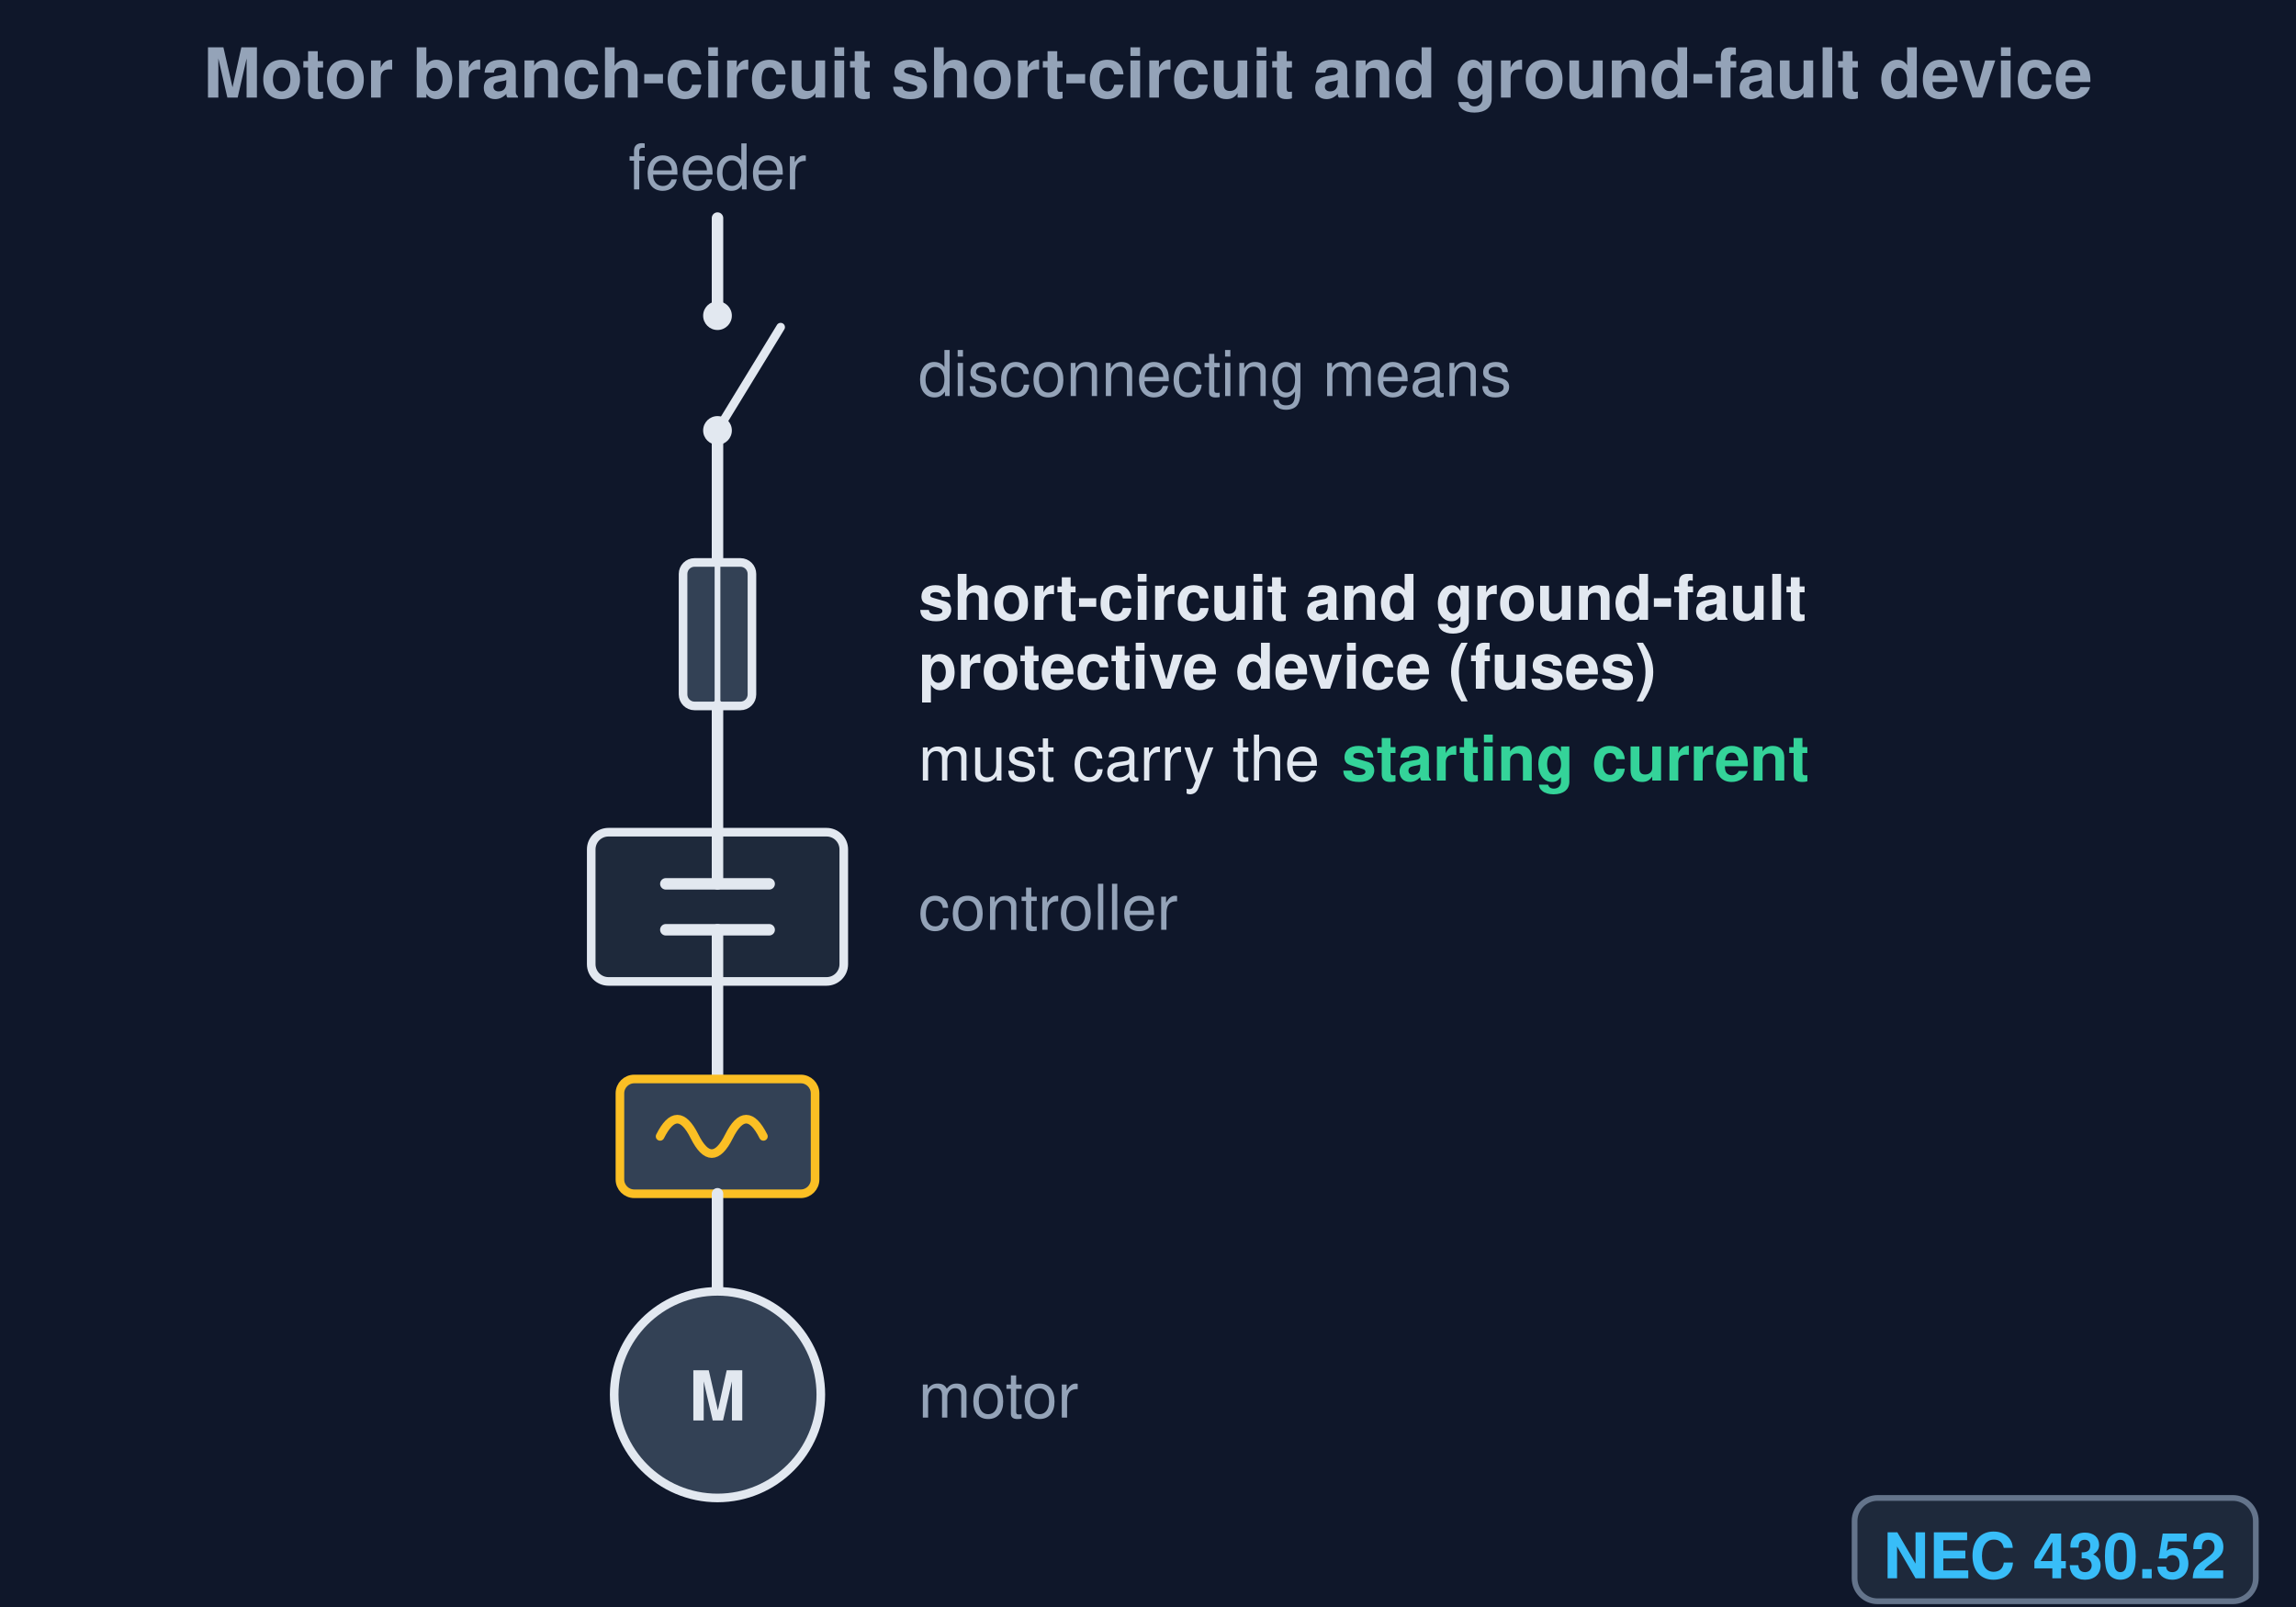
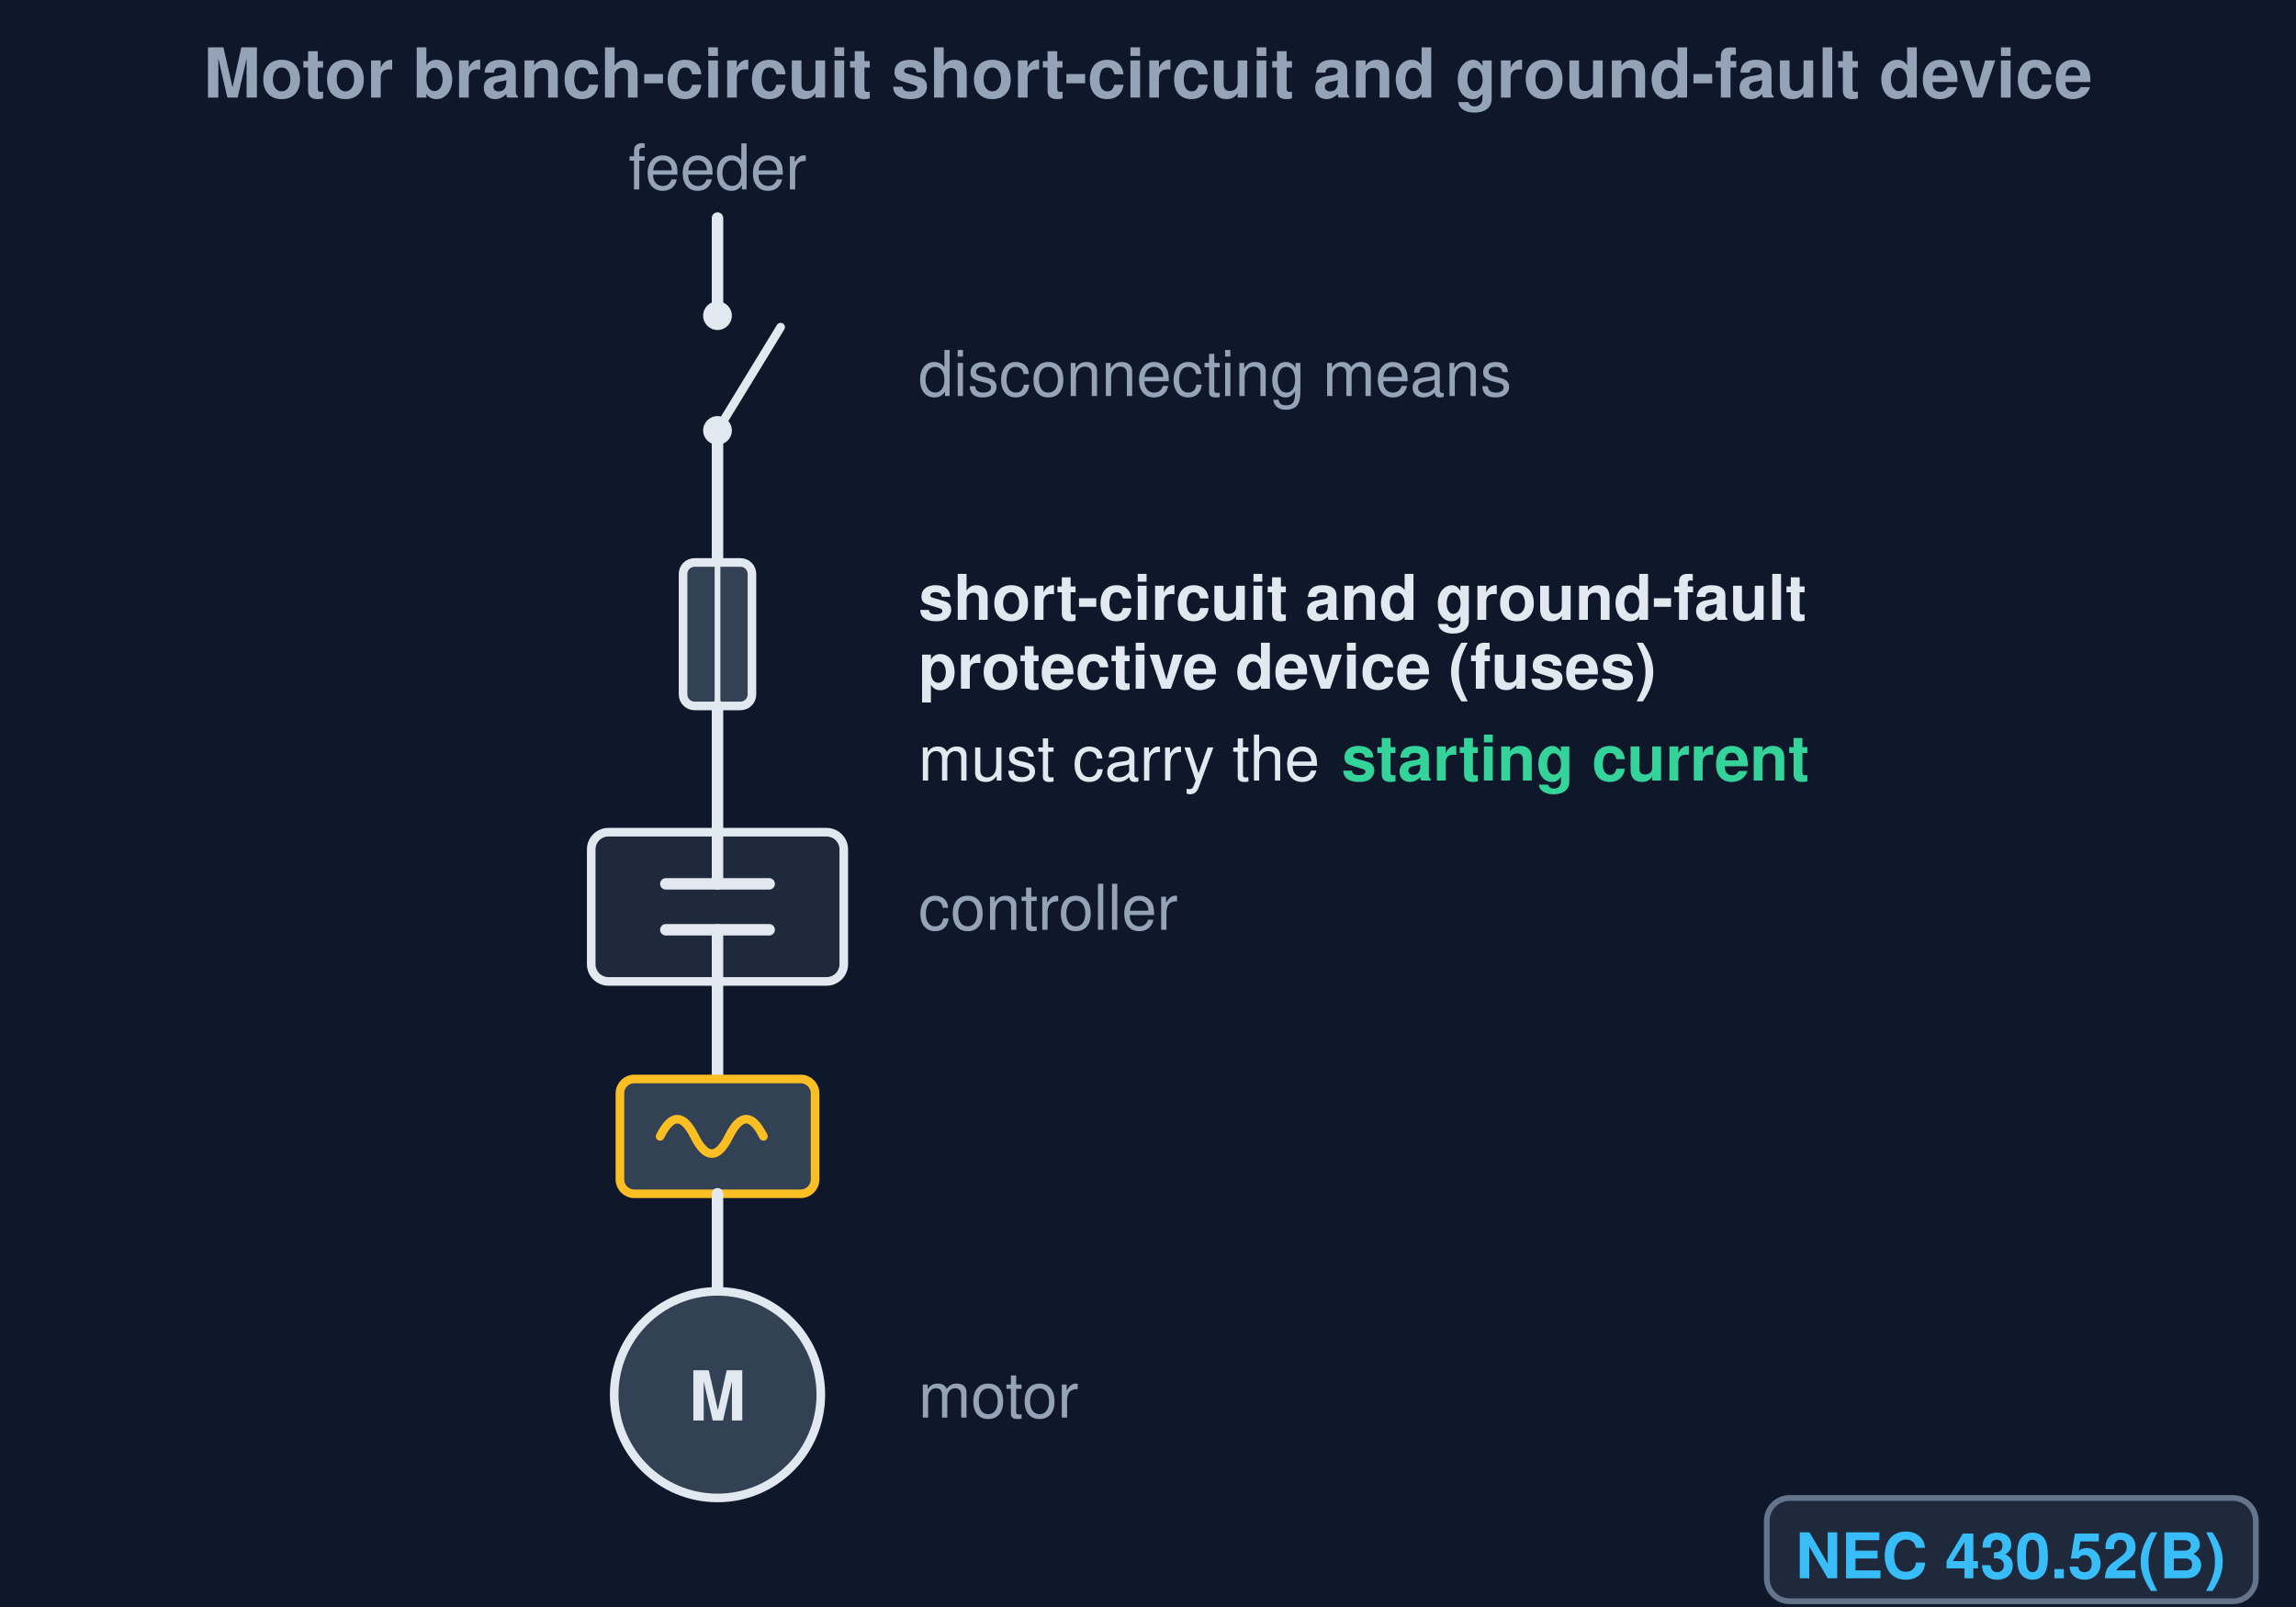
<svg xmlns="http://www.w3.org/2000/svg" width="800" height="560" viewBox="0 0 800 560">
  <rect x="0.0" y="0.0" width="800.0" height="560.0" rx="0" fill="#0f172a" fill-opacity="1.0" stroke="none" stroke-width="2" />
  <text x="400.0" y="34.0" font-family="Helvetica, Arial, sans-serif" font-size="24" font-weight="bold" fill="#94a3b8" text-anchor="middle">Motor branch-circuit short-circuit and ground-fault device</text>
  <text x="250.0" y="66.0" font-family="Helvetica, Arial, sans-serif" font-size="22" fill="#94a3b8" text-anchor="middle">feeder</text>
  <line x1="250.0" y1="76.0" x2="250.0" y2="110.0" stroke="#e2e8f0" stroke-width="4" stroke-linecap="round" stroke-opacity="1.0" />
  <circle cx="250.0" cy="110.0" r="5" fill="#e2e8f0" stroke="none" stroke-width="2" />
  <circle cx="250.0" cy="150.0" r="5" fill="#e2e8f0" stroke="none" stroke-width="2" />
  <line x1="250.0" y1="150.0" x2="272.0" y2="114.0" stroke="#e2e8f0" stroke-width="3" stroke-linecap="round" stroke-opacity="1.0" />
  <line x1="250.0" y1="150.0" x2="250.0" y2="196.0" stroke="#e2e8f0" stroke-width="4" stroke-linecap="round" stroke-opacity="1.0" />
  <rect x="238.0" y="196.0" width="24.0" height="50.0" rx="4" fill="#334155" fill-opacity="1.0" stroke="#e2e8f0" stroke-width="3" />
  <line x1="250.0" y1="196.0" x2="250.0" y2="246.0" stroke="#e2e8f0" stroke-width="2" stroke-linecap="round" stroke-opacity="1.0" />
  <line x1="250.0" y1="246.0" x2="250.0" y2="290.0" stroke="#e2e8f0" stroke-width="4" stroke-linecap="round" stroke-opacity="1.0" />
  <rect x="206.0" y="290.0" width="88.0" height="52.0" rx="6" fill="#1e293b" fill-opacity="1.0" stroke="#e2e8f0" stroke-width="3" />
  <line x1="250.0" y1="290.0" x2="250.0" y2="308.0" stroke="#e2e8f0" stroke-width="4" stroke-linecap="round" stroke-opacity="1.0" />
  <line x1="232.0" y1="308.0" x2="268.0" y2="308.0" stroke="#e2e8f0" stroke-width="4" stroke-linecap="round" stroke-opacity="1.0" />
  <line x1="232.0" y1="324.0" x2="268.0" y2="324.0" stroke="#e2e8f0" stroke-width="4" stroke-linecap="round" stroke-opacity="1.0" />
  <line x1="250.0" y1="324.0" x2="250.0" y2="342.0" stroke="#e2e8f0" stroke-width="4" stroke-linecap="round" stroke-opacity="1.0" />
  <line x1="250.0" y1="342.0" x2="250.0" y2="376.0" stroke="#e2e8f0" stroke-width="4" stroke-linecap="round" stroke-opacity="1.0" />
  <rect x="216.0" y="376.0" width="68.0" height="40.0" rx="5" fill="#334155" fill-opacity="1.0" stroke="#fbbf24" stroke-width="3" />
  <path d="M 230 396 q 6 -12 12 0 t 12 0 t 12 0" fill="none" stroke="#fbbf24" stroke-width="3" stroke-linecap="round" stroke-linejoin="round" />
  <line x1="250.0" y1="416.0" x2="250.0" y2="450.0" stroke="#e2e8f0" stroke-width="4" stroke-linecap="round" stroke-opacity="1.0" />
  <circle cx="250.0" cy="486.0" r="36" fill="#334155" stroke="#e2e8f0" stroke-width="3" />
  <text x="250.0" y="495.0" font-family="Helvetica, Arial, sans-serif" font-size="24" font-weight="bold" fill="#e2e8f0" text-anchor="middle">M</text>
  <text x="320.0" y="138.0" font-family="Helvetica, Arial, sans-serif" font-size="22" fill="#94a3b8" text-anchor="start">disconnecting means</text>
  <text x="320.0" y="216.0" font-family="Helvetica, Arial, sans-serif" font-size="22" font-weight="bold" fill="#e2e8f0" text-anchor="start">short-circuit and ground-fault</text>
  <text x="320.0" y="240.0" font-family="Helvetica, Arial, sans-serif" font-size="22" font-weight="bold" fill="#e2e8f0" text-anchor="start">protective device (fuses)</text>
  <text x="320.0" y="272.0" font-family="Helvetica, Arial, sans-serif" font-size="22" fill="#e2e8f0" text-anchor="start">must carry the</text>
  <text x="467.4" y="272.0" font-family="Helvetica, Arial, sans-serif" font-size="22" font-weight="bold" fill="#34d399" text-anchor="start">starting current</text>
  <text x="320.0" y="324.0" font-family="Helvetica, Arial, sans-serif" font-size="22" fill="#94a3b8" text-anchor="start">controller</text>
  <text x="320.0" y="494.0" font-family="Helvetica, Arial, sans-serif" font-size="22" fill="#94a3b8" text-anchor="start">motor</text>
-   <rect x="646.2" y="522.0" width="139.8" height="36.0" rx="8" fill="#1e293b" fill-opacity="1.0" stroke="#64748b" stroke-width="2" />
-   <text x="656.2" y="550.0" font-family="Helvetica, Arial, sans-serif" font-size="22" font-weight="bold" fill="#38bdf8" text-anchor="start">NEC 430.52</text>
+   <rect x="615.6" y="522.0" width="170.4" height="36.0" rx="8" fill="#1e293b" fill-opacity="1.0" stroke="#64748b" stroke-width="2" />
+   <text x="625.6" y="550.0" font-family="Helvetica, Arial, sans-serif" font-size="22" font-weight="bold" fill="#38bdf8" text-anchor="start">NEC 430.52(B)</text>
</svg>
